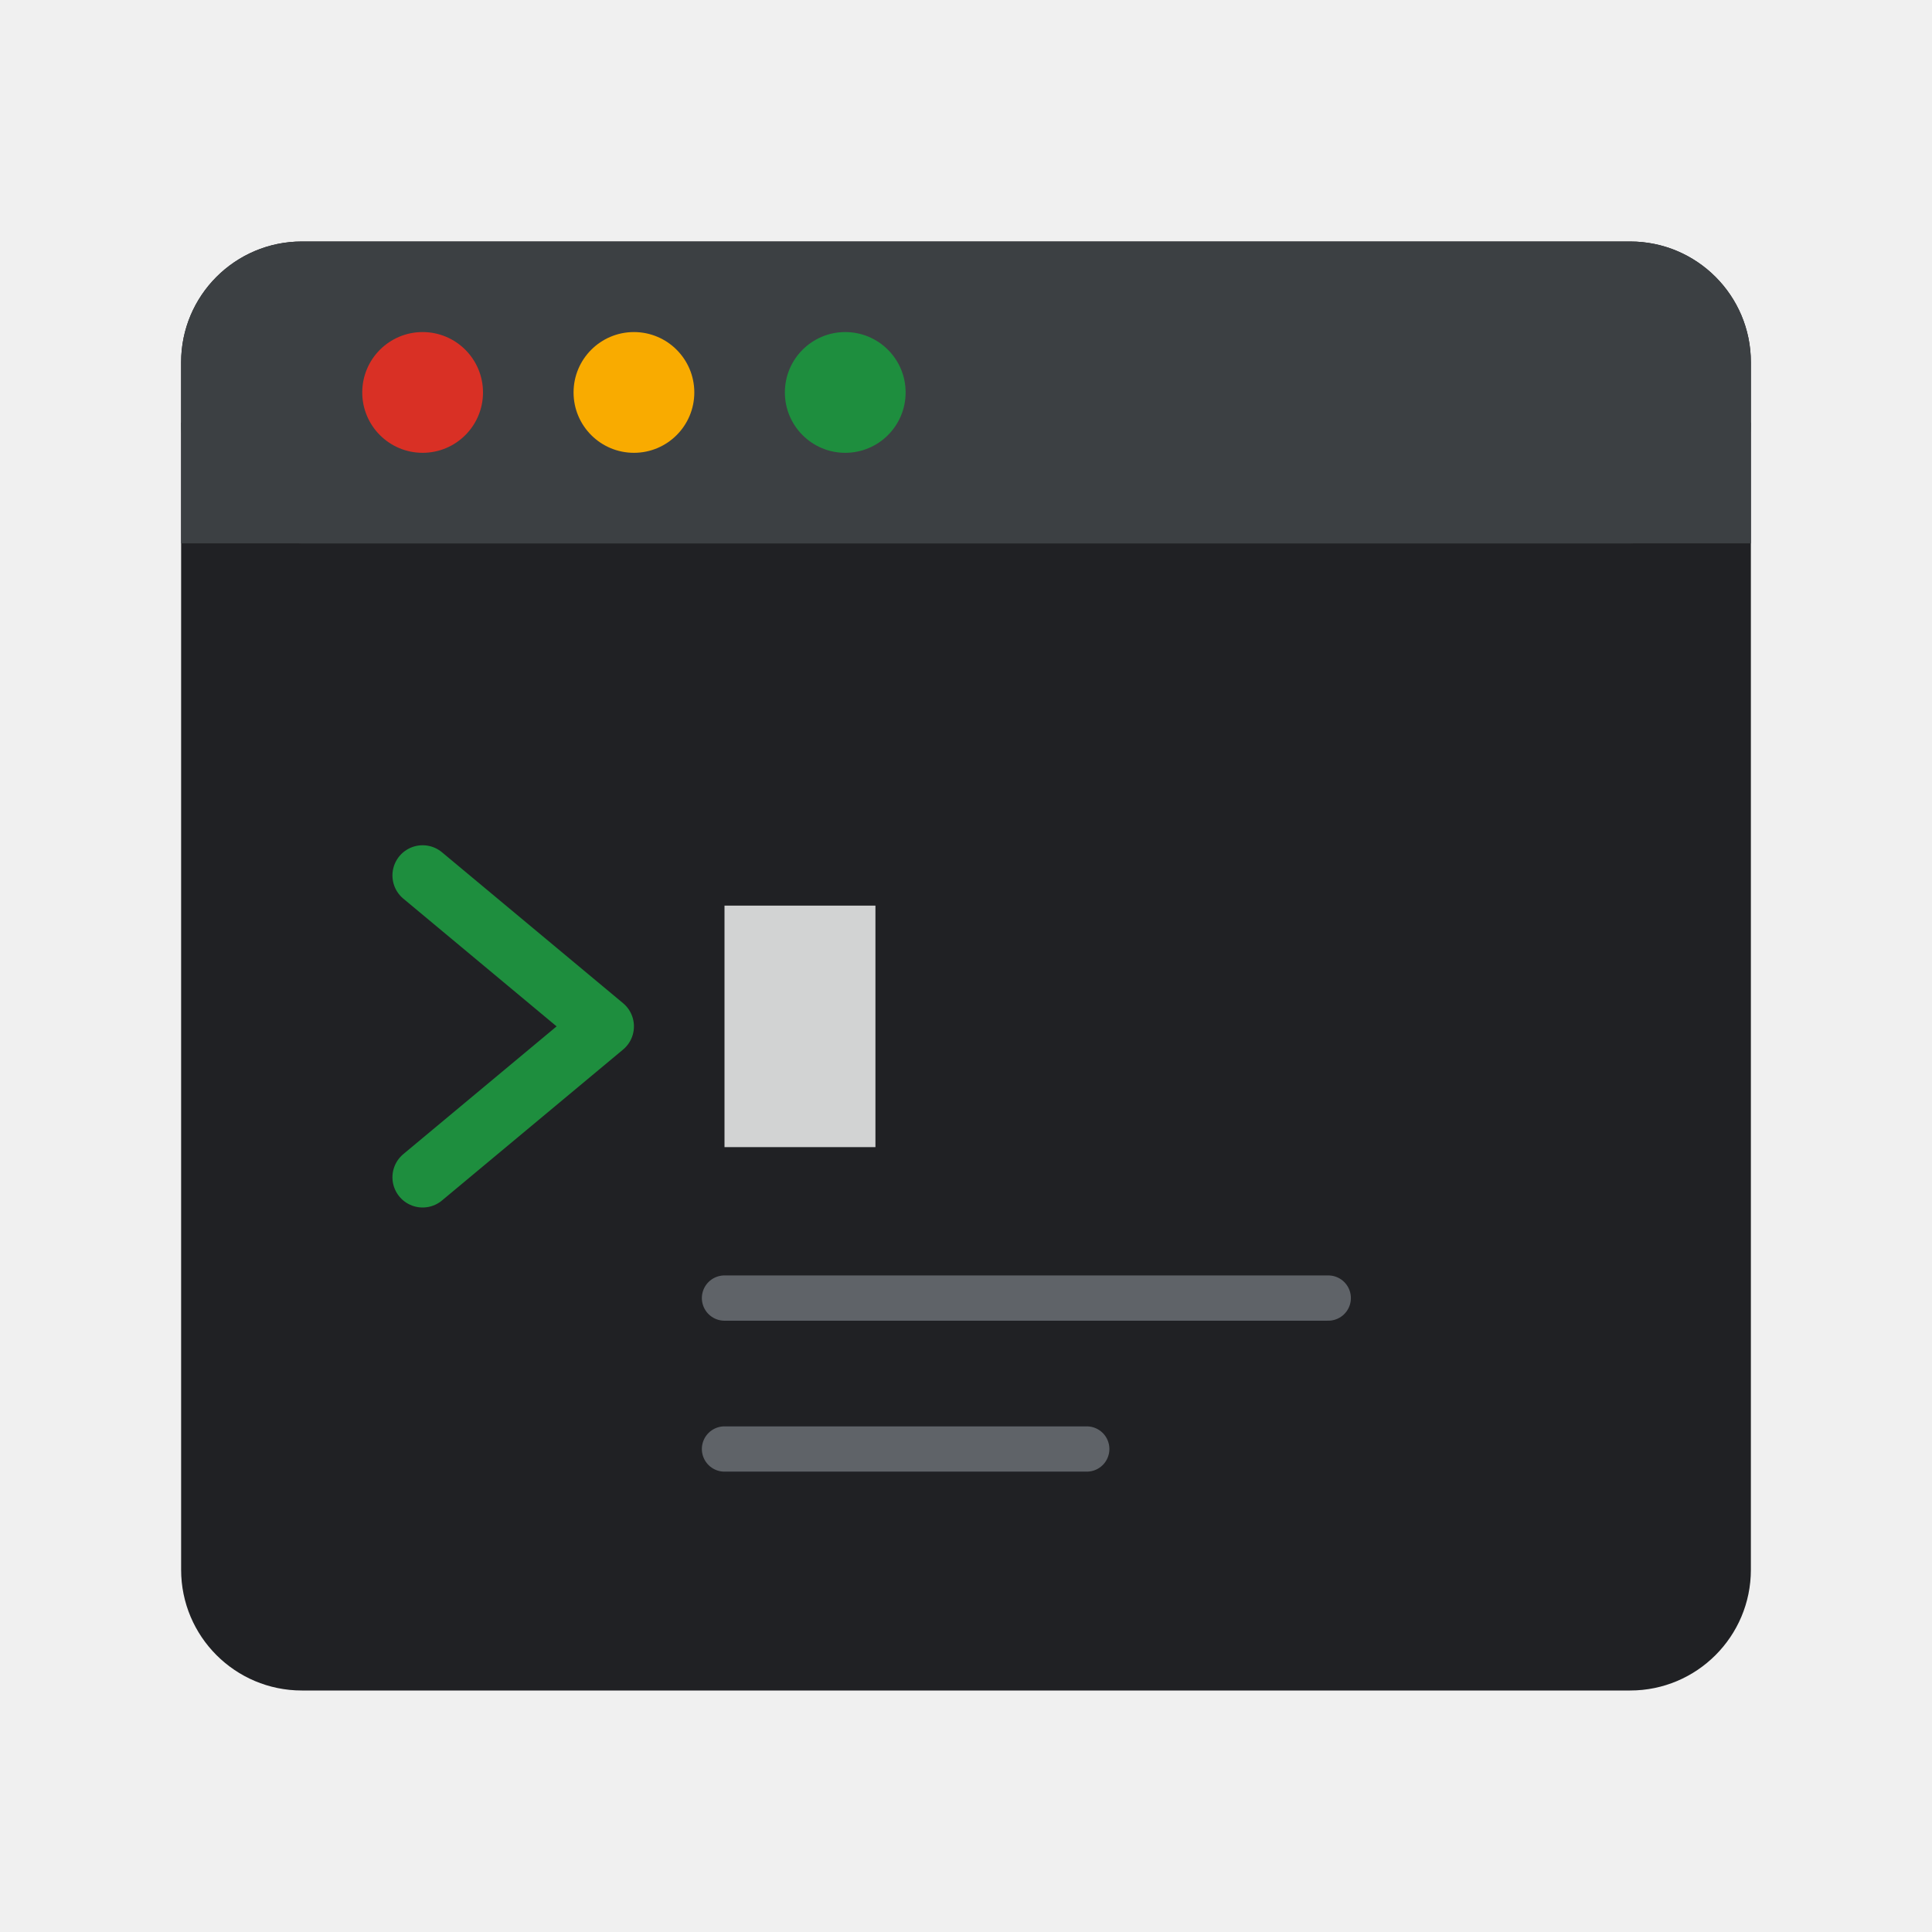
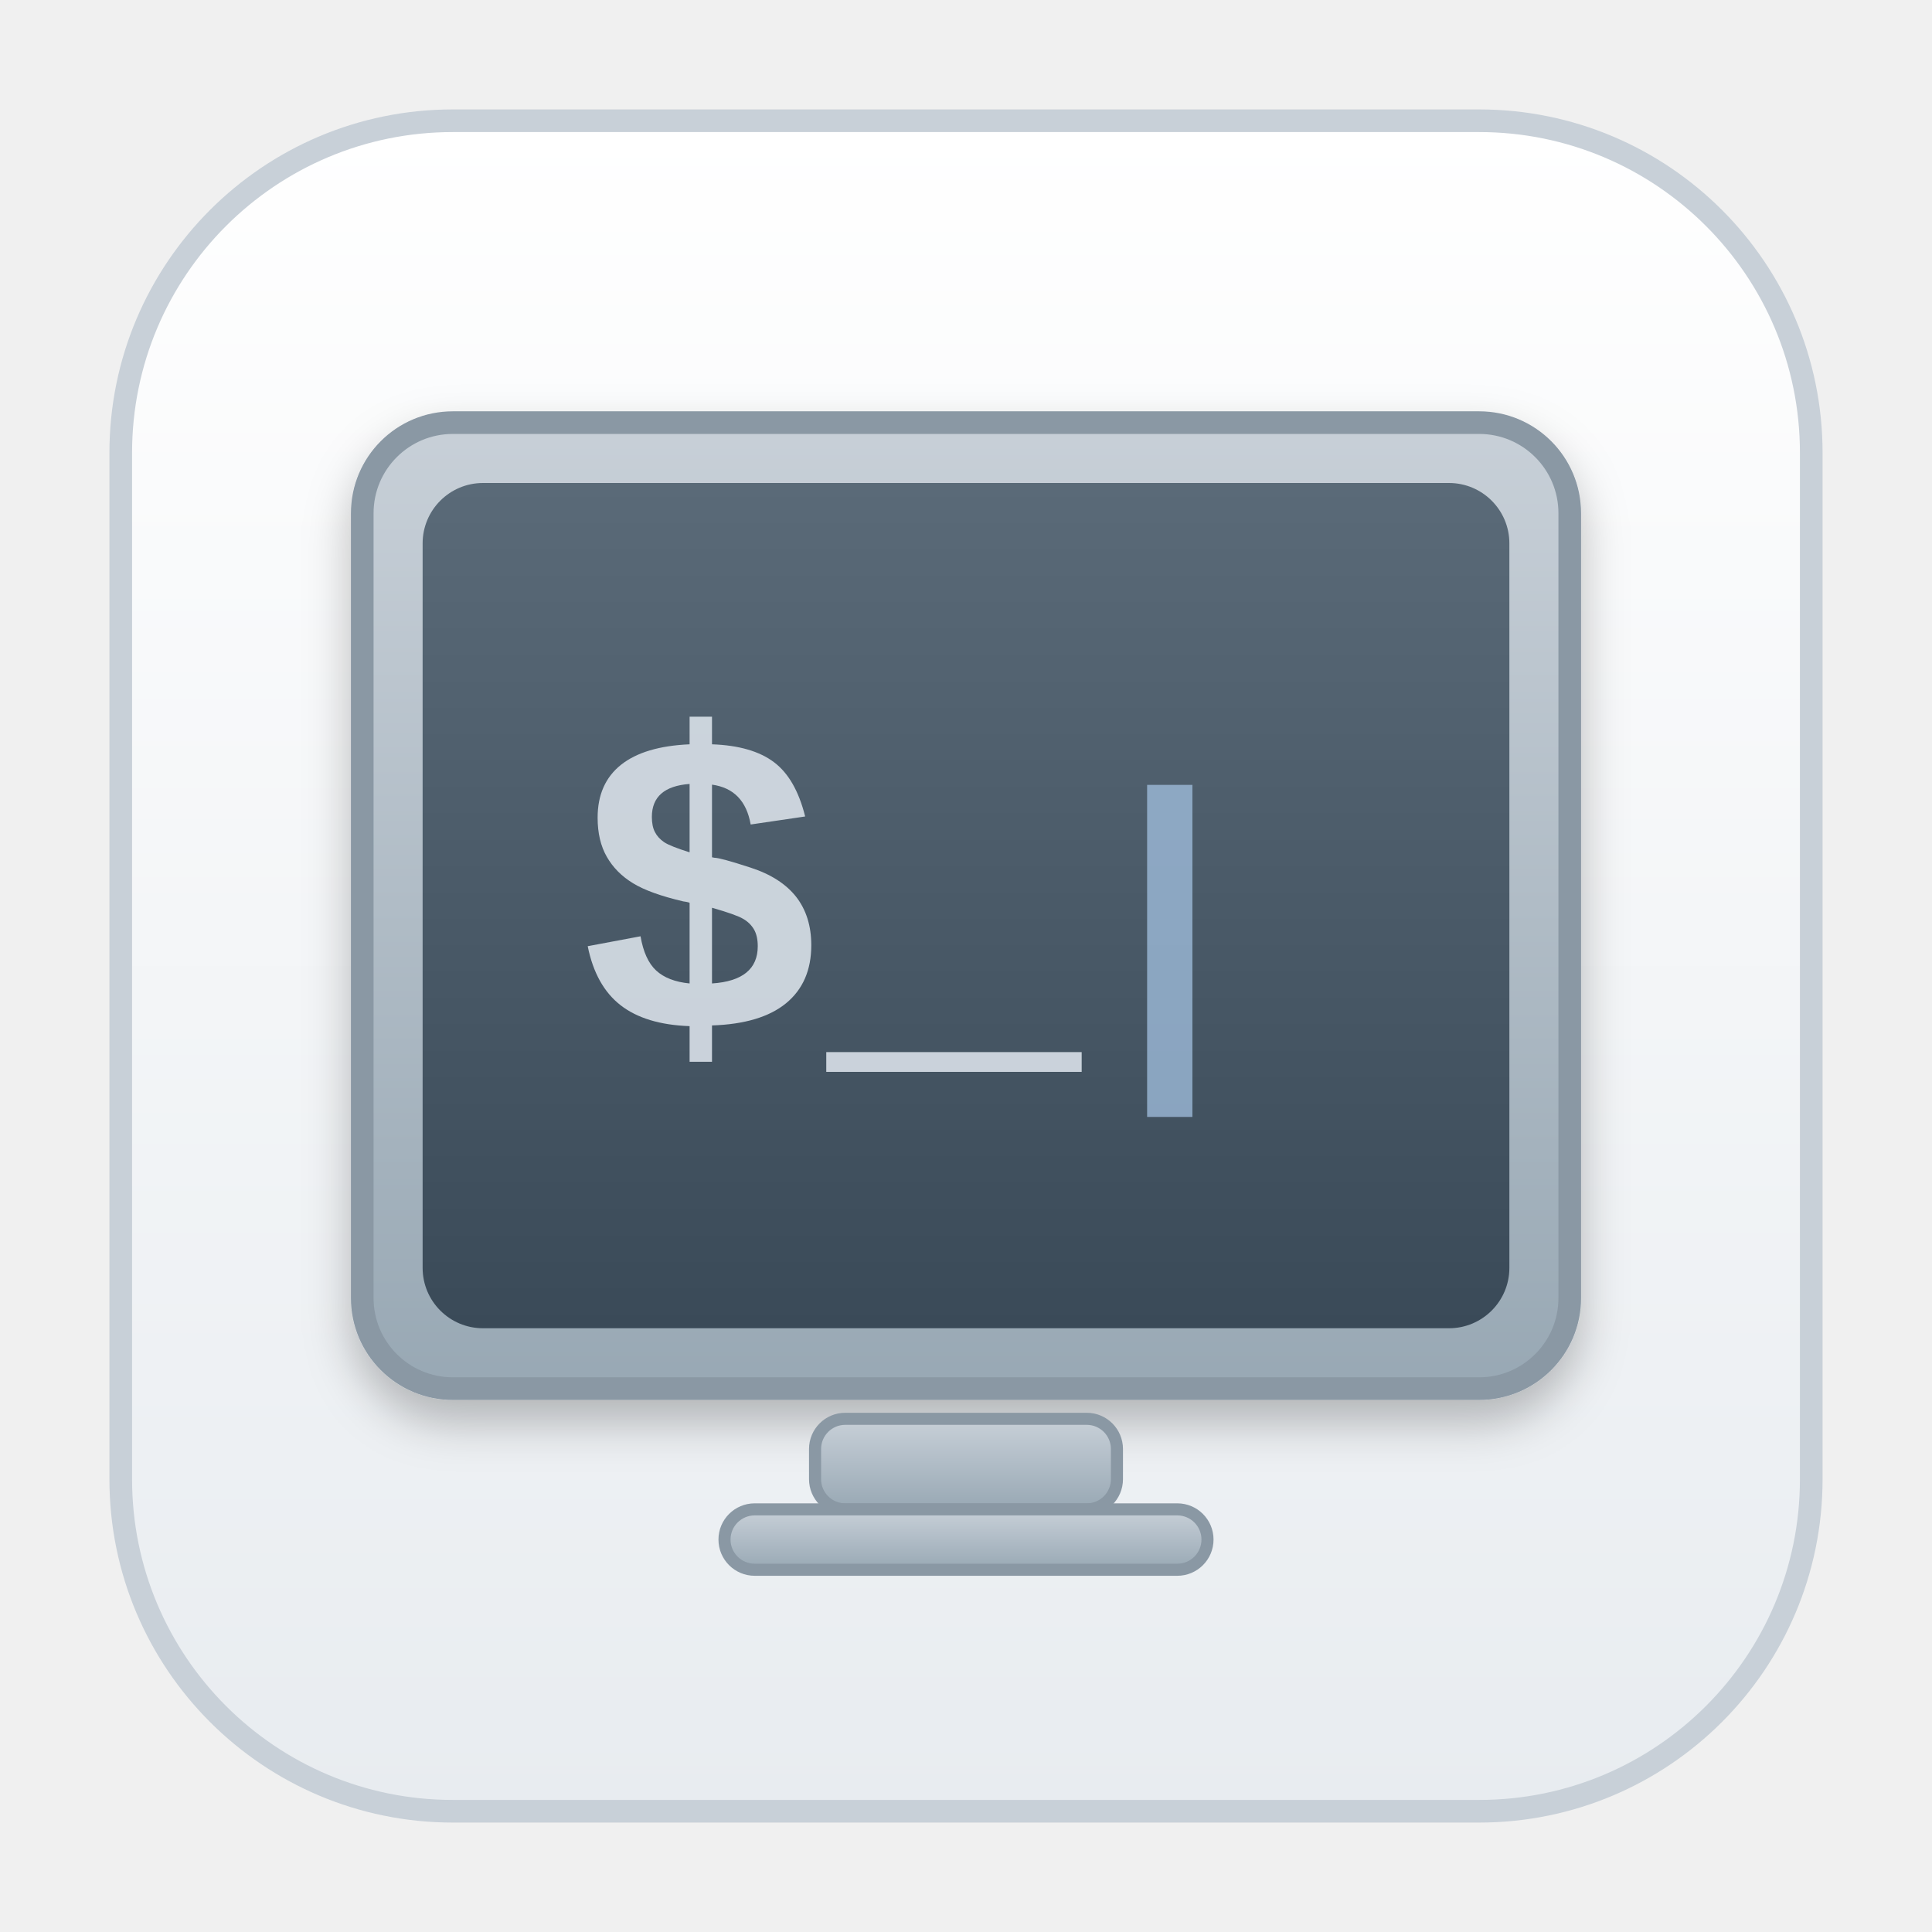
- <svg xmlns="http://www.w3.org/2000/svg" viewBox="0 0 128 128" width="128" height="128">
-   <rect x="12" y="16" width="104" height="96" rx="8" ry="8" fill="#202124" />
-   <rect x="12" y="16" width="104" height="20" rx="8" ry="8" fill="#3C4043" />
-   <rect x="12" y="28" width="104" height="8" fill="#3C4043" />
-   <circle cx="28" cy="26" r="4" fill="#D93025" />
-   <circle cx="42" cy="26" r="4" fill="#F9AB00" />
-   <circle cx="56" cy="26" r="4" fill="#1E8E3E" />
-   <polyline points="28,58 40,68 28,78" fill="none" stroke="#1E8E3E" stroke-width="4" stroke-linecap="round" stroke-linejoin="round" />
-   <rect x="48" y="60" width="10" height="16" fill="#FFFFFF" opacity="0.8" />
-   <line x1="48" y1="86" x2="88" y2="86" stroke="#5F6368" stroke-width="3" stroke-linecap="round" />
-   <line x1="48" y1="96" x2="72" y2="96" stroke="#5F6368" stroke-width="3" stroke-linecap="round" />
+ <svg xmlns="http://www.w3.org/2000/svg" viewBox="0 0 128 128">
+   <defs>
+     <linearGradient id="tile-bg" x1="0%" y1="0%" x2="0%" y2="100%">
+       <stop offset="0%" style="stop-color:#FFFFFF" />
+       <stop offset="100%" style="stop-color:#E8ECF0" />
+     </linearGradient>
+     <linearGradient id="screen-bg" x1="0%" y1="0%" x2="0%" y2="100%">
+       <stop offset="0%" style="stop-color:#5A6A78" />
+       <stop offset="100%" style="stop-color:#3A4A58" />
+     </linearGradient>
+     <linearGradient id="metal-frame" x1="0%" y1="0%" x2="0%" y2="100%">
+       <stop offset="0%" style="stop-color:#C8D0D8" />
+       <stop offset="100%" style="stop-color:#98A8B4" />
+     </linearGradient>
+     <filter id="emboss">
+       <feOffset dx="0" dy="1.5" in="SourceAlpha" result="off" />
+       <feGaussianBlur in="off" stdDeviation="1.5" result="blur" />
+       <feComponentTransfer in="blur" result="shadow">
+         <feFuncA type="linear" slope="0.25" />
+       </feComponentTransfer>
+       <feMerge>
+         <feMergeNode in="shadow" />
+         <feMergeNode in="SourceGraphic" />
+       </feMerge>
+     </filter>
+   </defs>
+   <rect x="8" y="8" width="112" height="112" rx="22" ry="22" fill="url(#tile-bg)" stroke="#C8D0D8" stroke-width="1.5" />
+   <rect x="24" y="28" width="80" height="64" rx="6" ry="6" fill="url(#metal-frame)" stroke="#8A98A4" stroke-width="1.5" filter="url(#emboss)" />
+   <rect x="28" y="32" width="72" height="56" rx="4" ry="4" fill="url(#screen-bg)" />
+   <text x="38" y="68" font-family="'Courier New', monospace" font-size="28" font-weight="bold" fill="#D8E0E8" opacity="0.9">$_</text>
+   <rect x="76" y="52" width="3" height="22" fill="#A8C8E8" opacity="0.7" />
+   <rect x="54" y="94" width="20" height="6" rx="2" fill="url(#metal-frame)" stroke="#8A98A4" stroke-width="0.8" />
+   <rect x="48" y="100" width="32" height="4" rx="2" fill="url(#metal-frame)" stroke="#8A98A4" stroke-width="0.8" />
</svg>
